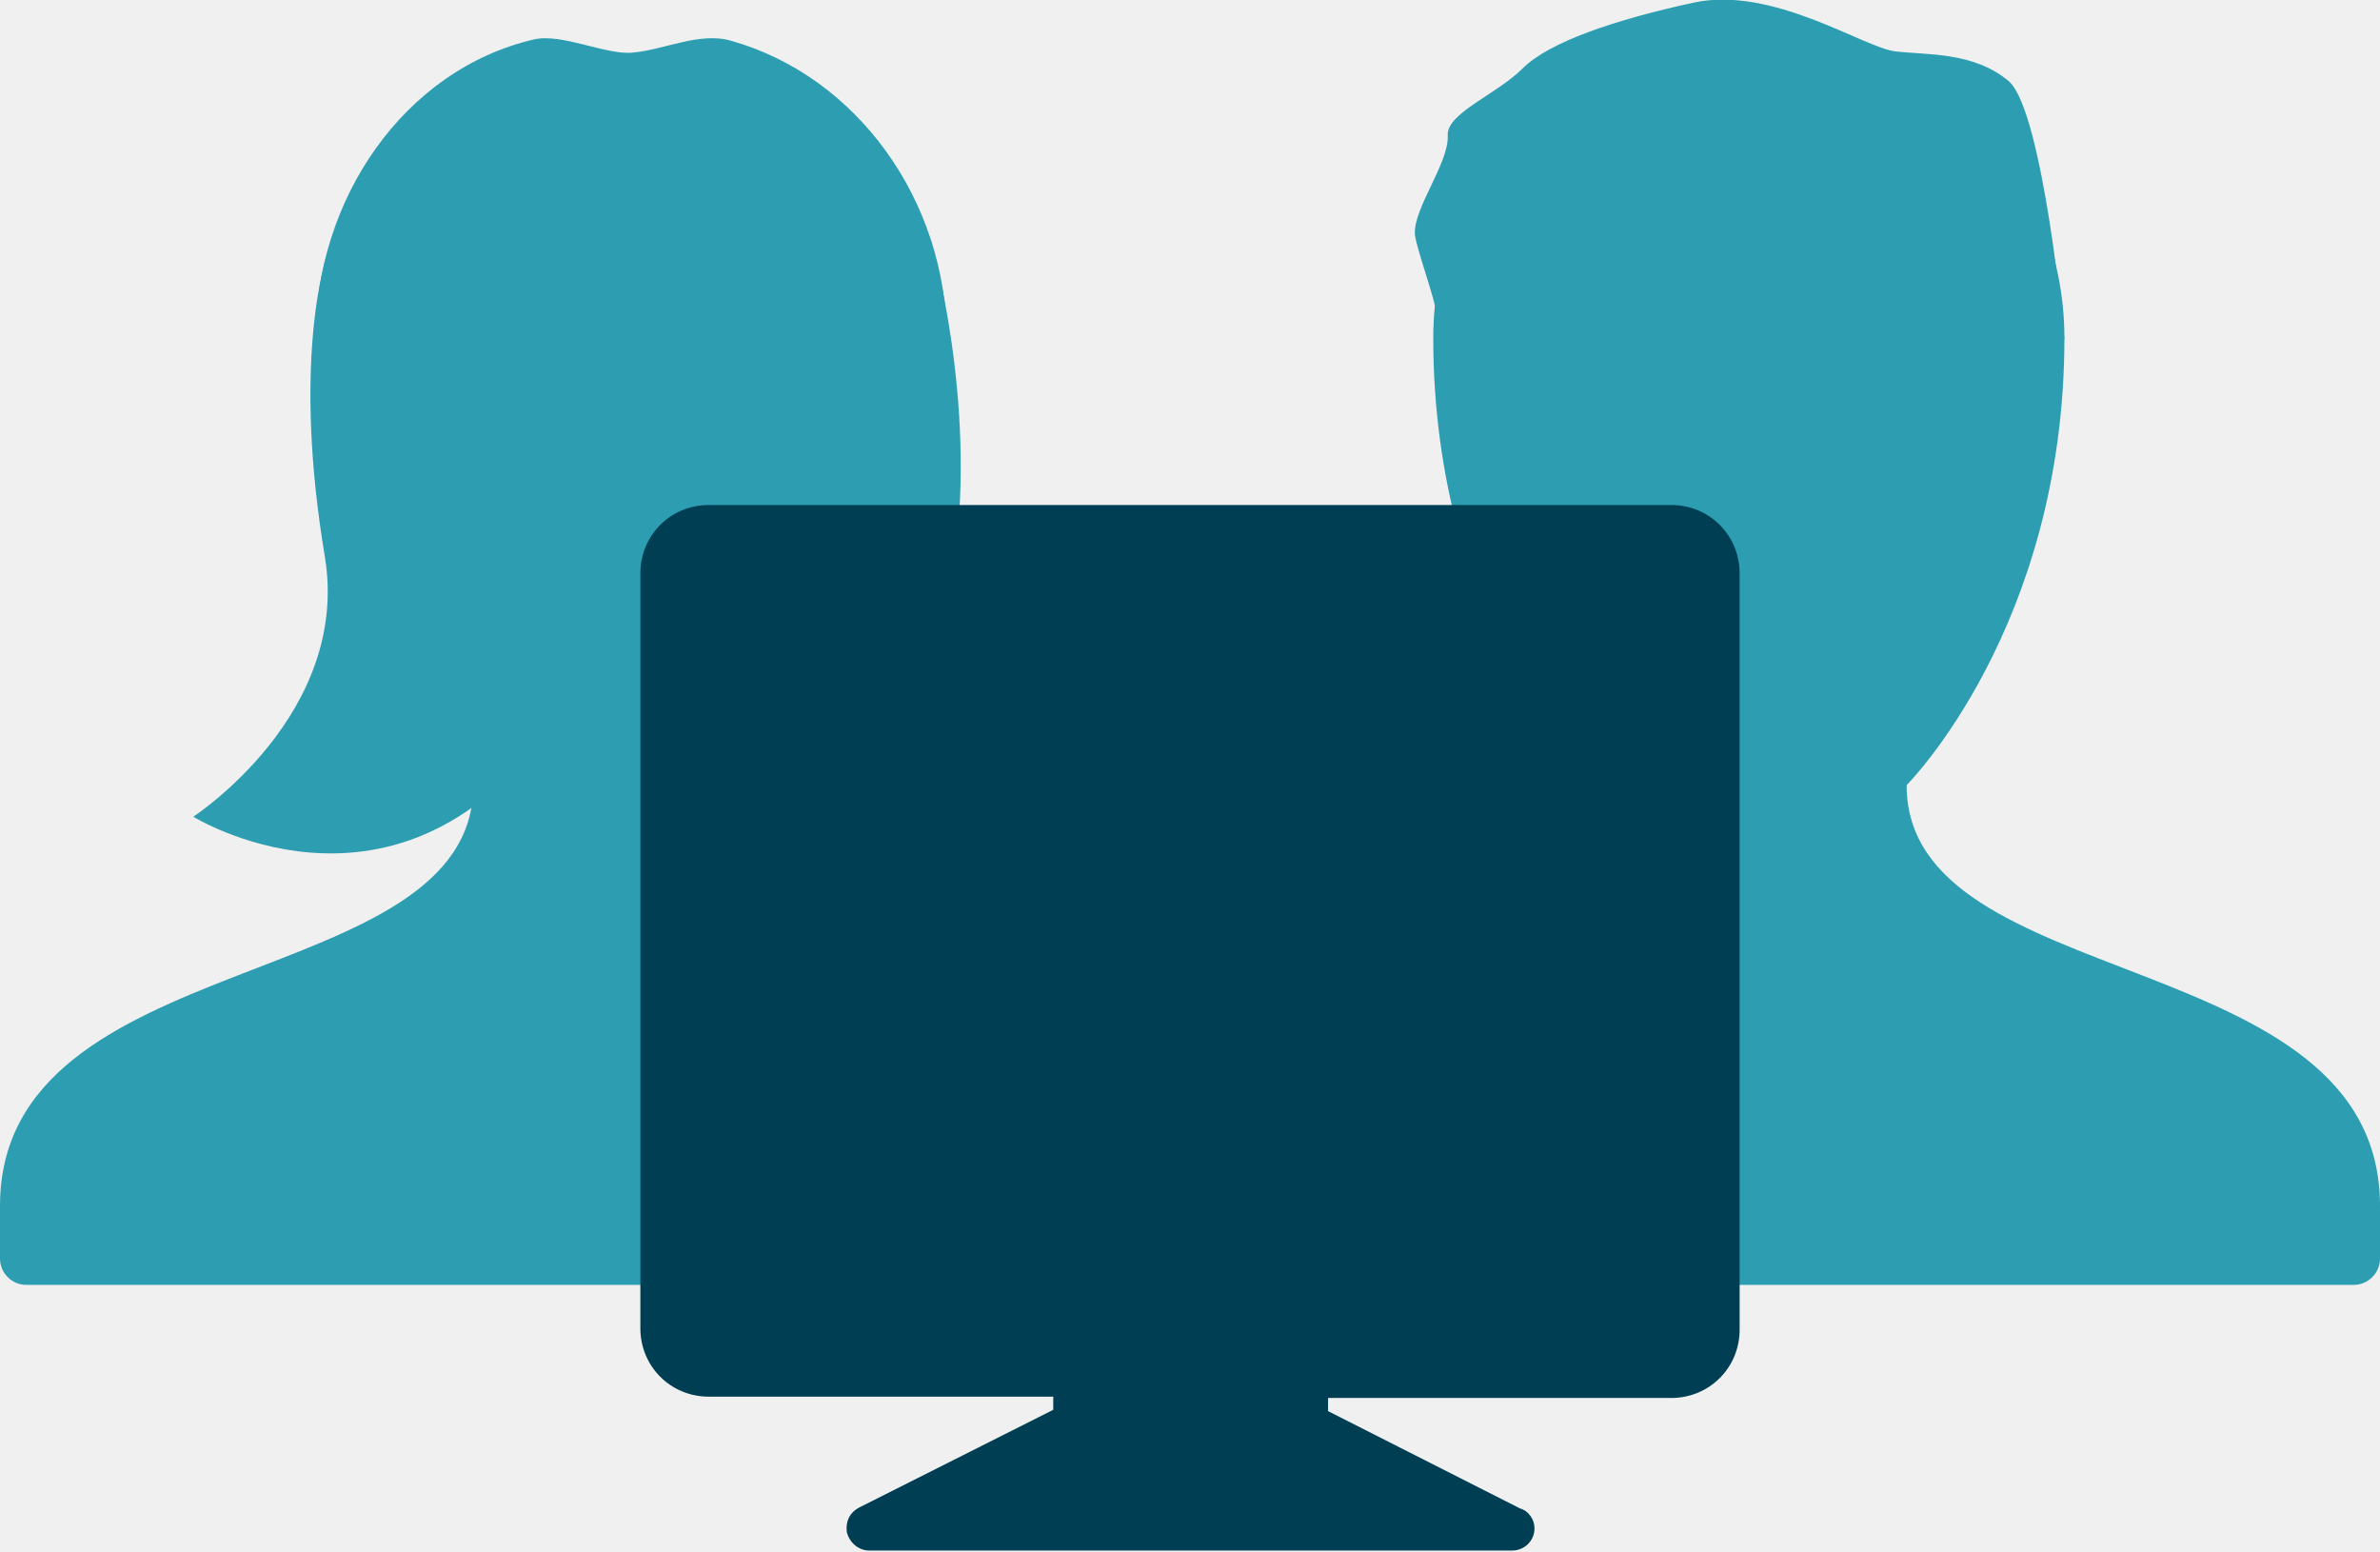
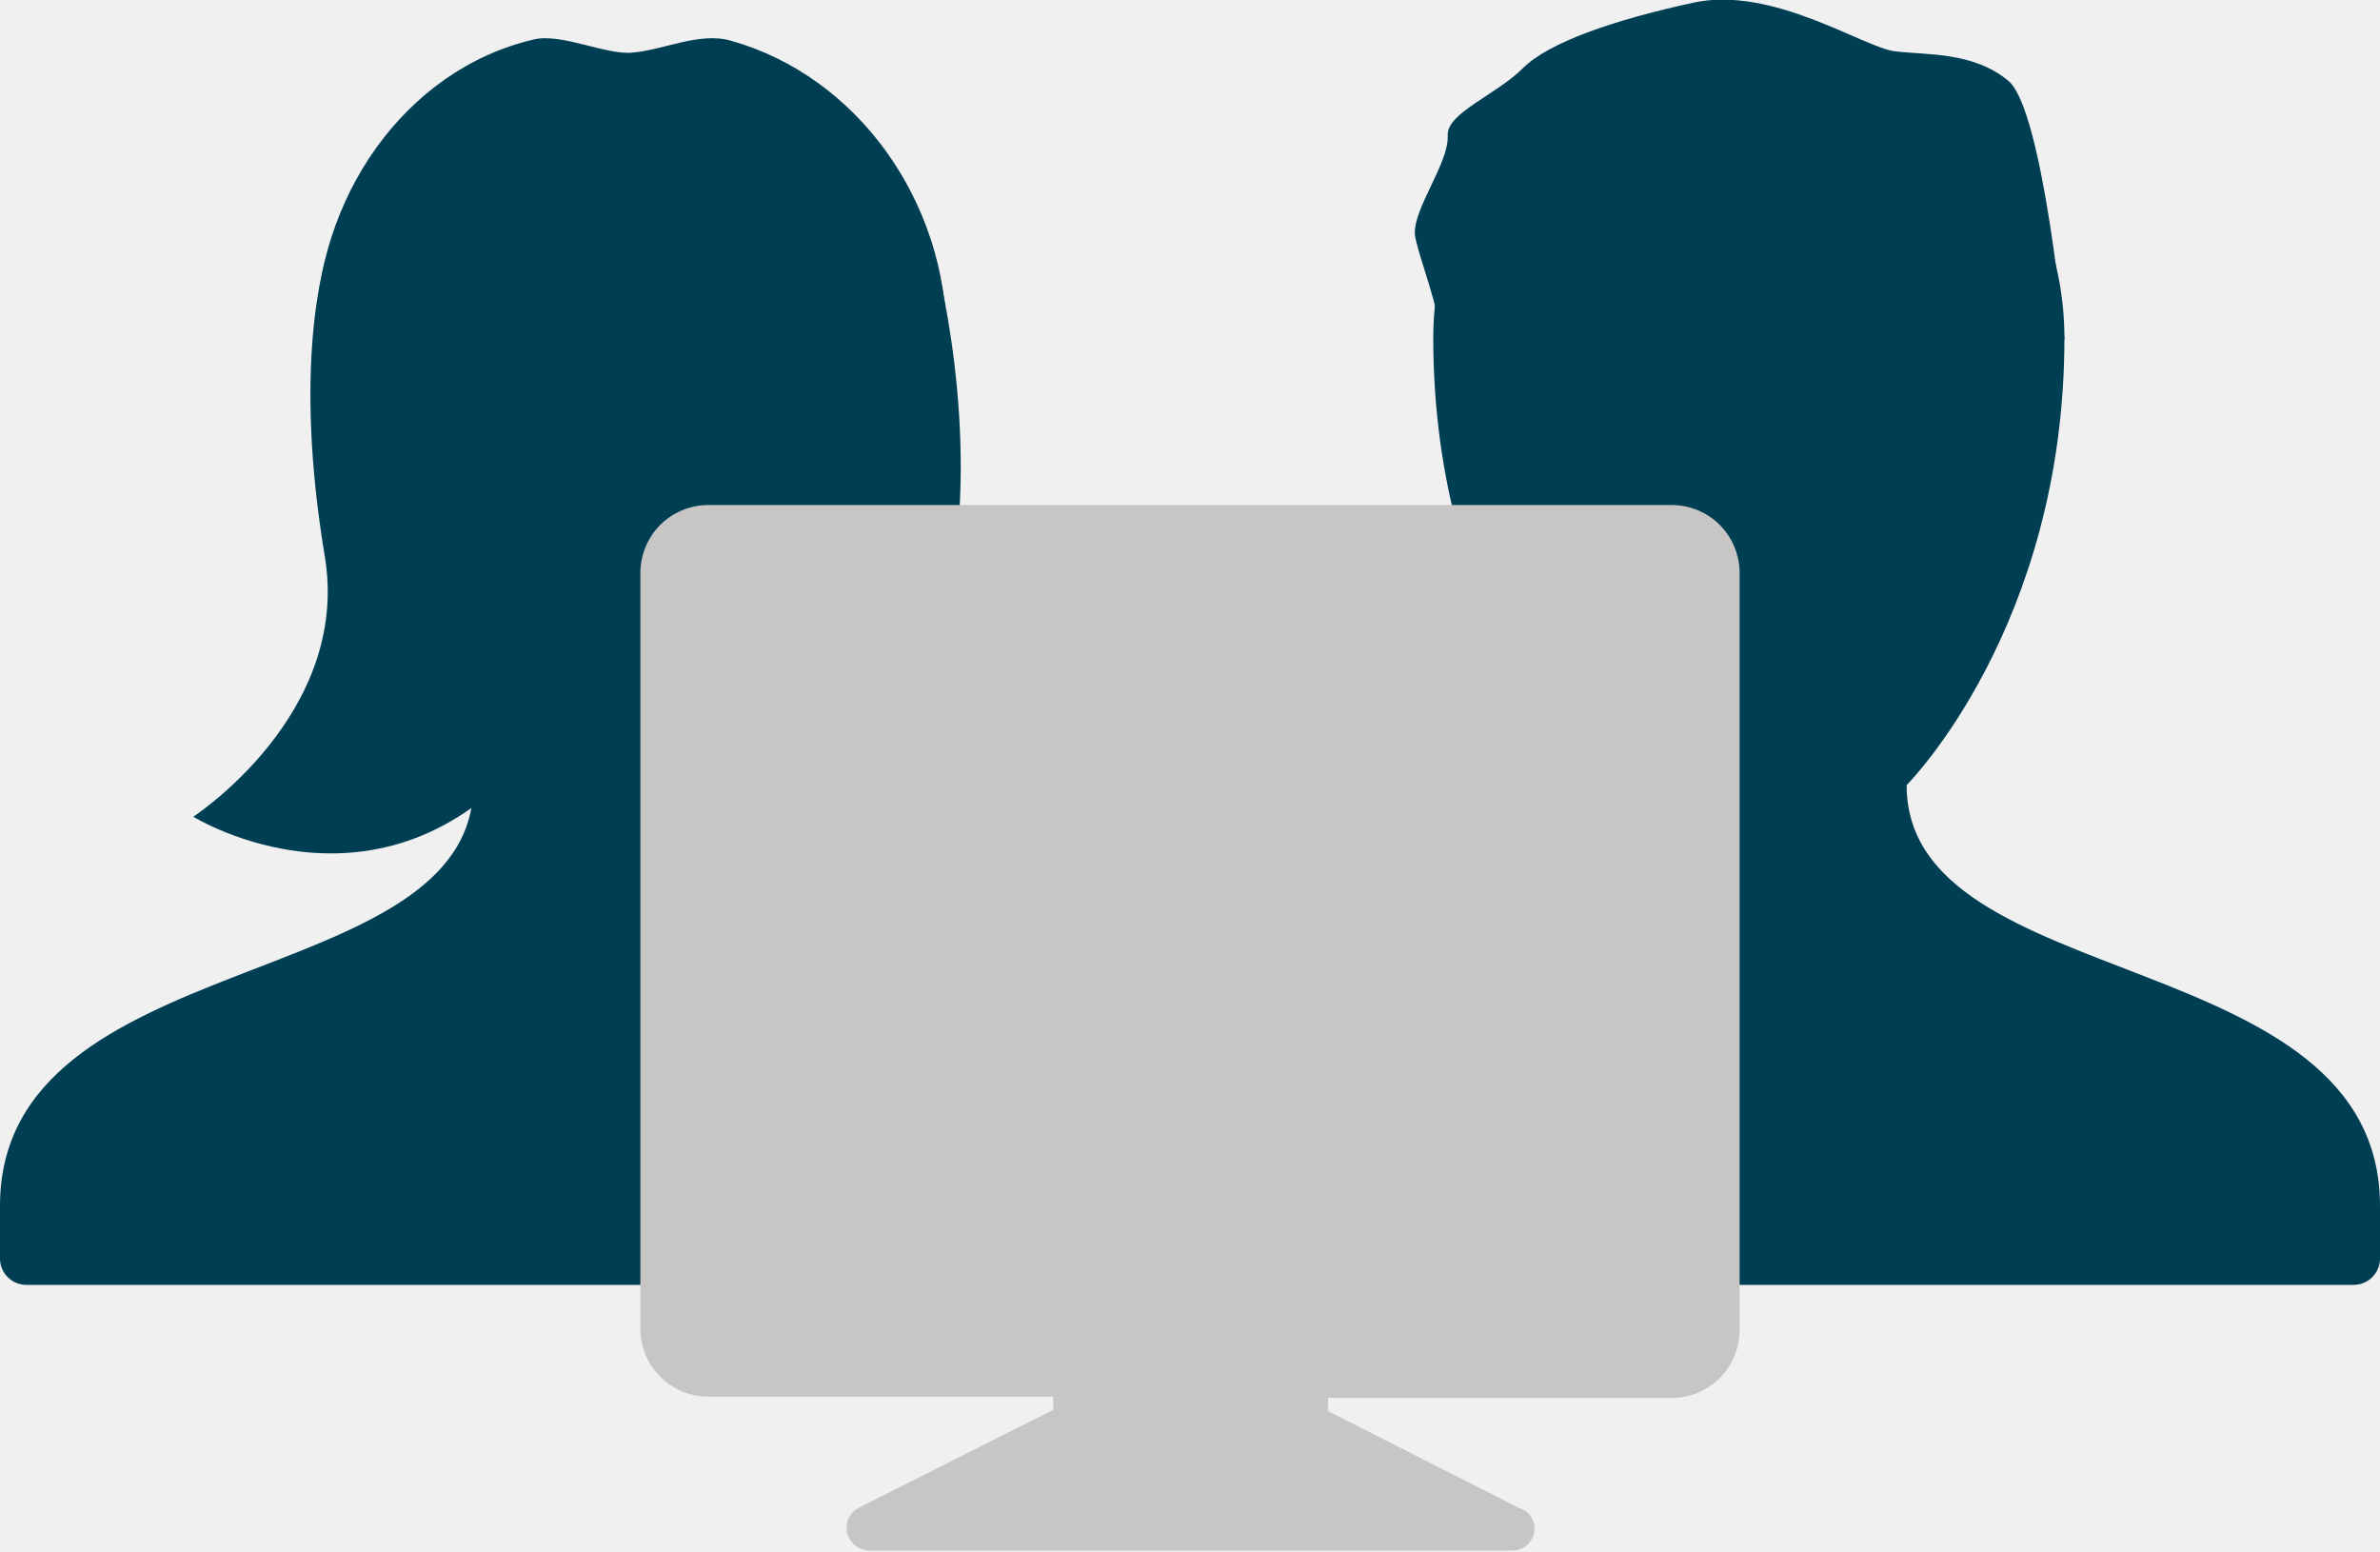
<svg xmlns="http://www.w3.org/2000/svg" version="1.1" id="Layer_1" x="0px" y="0px" viewBox="0 0 181 118" style="enable-background:new 0 0 181 118;" xml:space="preserve">
  <style type="text/css">
- 	.st0{fill:#003E54;}
- 	.st1{fill:#2D9EB2;}
- 	.st2{fill:#00A651;}
- 	.st3{fill:#2D9EB2;stroke:#FFFFFF;stroke-width:2;stroke-miterlimit:10;}
- 	.st4{fill:#2D9EB2;stroke:#FFFFFF;stroke-width:3;stroke-miterlimit:10;}
- 	.st5{fill:#2D9EB2;stroke:#003E54;stroke-width:2;stroke-miterlimit:10;}
- 	.st6{fill:none;stroke:#000000;stroke-width:8;stroke-linecap:round;stroke-miterlimit:10;}
- 	.st7{fill:none;stroke:#000000;stroke-width:8;stroke-linecap:round;stroke-linejoin:round;stroke-miterlimit:10;}
- 	.st8{fill:none;stroke:#000000;stroke-width:11.783;stroke-linecap:round;stroke-miterlimit:10;}
- 	.st9{fill:none;stroke:#000000;stroke-width:11.783;stroke-linecap:round;stroke-linejoin:round;stroke-miterlimit:10;}
- 	.st10{fill:none;stroke:#2D9EB2;stroke-width:11.783;stroke-linecap:round;stroke-miterlimit:10;}
- 	.st11{fill:none;stroke:#2D9EB2;stroke-width:10;stroke-linecap:round;stroke-linejoin:round;stroke-miterlimit:10;}
+ 	.st0{fill:#FFFFFF;}
+ 	.st1{fill:#003E54;}
+ 	.st2{fill:#2D9EB2;}
+ 	.st3{fill:#00A651;}
+ 	.st4{fill:#77AD39;}
+ 	.st5{fill:#2D9EB2;stroke:#FFFFFF;stroke-width:3;stroke-miterlimit:10;}
+ 	.st6{fill:#2D9EB2;stroke:#FFFFFF;stroke-width:2;stroke-miterlimit:10;}
+ 	.st7{clip-path:url(#XMLID_441_);}
+ 	.st8{fill:#2D9EB2;stroke:#003E54;stroke-width:2;stroke-miterlimit:10;}
+ 	.st9{fill:none;stroke:#000000;stroke-width:8;stroke-linecap:round;stroke-miterlimit:10;}
+ 	.st10{fill:none;stroke:#000000;stroke-width:8;stroke-linecap:round;stroke-linejoin:round;stroke-miterlimit:10;}
+ 	.st11{fill:none;stroke:#000000;stroke-width:11.783;stroke-linecap:round;stroke-miterlimit:10;}
+ 	.st12{fill:none;stroke:#000000;stroke-width:11.783;stroke-linecap:round;stroke-linejoin:round;stroke-miterlimit:10;}
+ 	.st13{fill:none;stroke:#FFC247;stroke-width:11.783;stroke-linecap:round;stroke-miterlimit:10;}
+ 	.st14{fill:#FFC247;}
+ 	.st15{fill:none;stroke:#FFC247;stroke-width:10;stroke-linecap:round;stroke-linejoin:round;stroke-miterlimit:10;}
+ 	.st16{fill:#C7C6C5;}
</style>
-   <g id="XMLID_192_">
-     <path id="XMLID_195_" class="st1" d="M181,95.7c0,1.1-0.9,2-2,2H87c-1.1,0-2-0.9-2-2v-4c0-20,36-16,36-32c0,0-12-12-12-34   c0-13.2,10.8-24,24-24s24,10.8,24,24c0,22-12,34-12,34c0,16,36,12,36,32V95.7z" />
+   <g id="XMLID_373_">
+     <g id="XMLID_192_">
+       <path id="XMLID_195_" class="st1" d="M181,95.7c0,1.1-0.9,2-2,2H87c-1.1,0-2-0.9-2-2v-4c0-20,36-16,36-32c0,0-12-12-12-34    c0-13.2,10.8-24,24-24s24,10.8,24,24c0,22-12,34-12,34c0,16,36,12,36,32V95.7z" />
+     </g>
+     <g id="XMLID_194_">
+       <path id="XMLID_329_" class="st1" d="M95.9,95.7c0,1.1-0.9,2-2,2H2c-1.1,0-2-0.9-2-2v-4c0-20,36-16,36-32c0,0-12-12-12-34    C24,15.2,30.7,5.3,40.6,3c2.1-0.5,5.5,1.2,7.5,1c2.4-0.2,5.1-1.6,7.5-0.9c9.6,2.7,16.4,12.2,16.4,22.7c0,22-12,34-12,34    c0,16,36,12,36,32V95.7z" />
+     </g>
+     <path id="XMLID_5_" class="st1" d="M25.2,18.3c-0.7,1.8-2.9,9.6-0.5,24c2,12-10,19.8-10,19.8s14.8,9.2,26.4-5.8   S25.9,16.4,25.2,18.3z" />
+     <path id="XMLID_39_" class="st1" d="M70.8,18.3c0,0,3.5,12,1.8,24.2c-1.3,9.1,8.7,21.4,8.7,21.4s-14.8,7.3-26.4-7.7   S70.8,18.3,70.8,18.3z" />
+     <path id="XMLID_34_" class="st1" d="M157,25.8c0,0-1.6-17.2-4.2-19.6c-2.7-2.3-6.3-2-8.7-2.3s-9.3-5-15.3-3.7c-6,1.3-11,3-13,5   s-5.8,3.4-5.7,5.1c0.1,2.1-2.6,5.5-2.5,7.5c0.1,1.1,1.5,4.7,1.8,6.7C109.7,26.6,157,25.8,157,25.8z" />
  </g>
-   <g id="XMLID_194_">
-     <path id="XMLID_329_" class="st1" d="M95.9,95.7c0,1.1-0.9,2-2,2H2c-1.1,0-2-0.9-2-2v-4c0-20,36-16,36-32c0,0-12-12-12-34   C24,15.2,30.7,5.3,40.6,3c2.1-0.5,5.5,1.2,7.5,1c2.4-0.2,5.1-1.6,7.5-0.9c9.6,2.7,16.4,12.2,16.4,22.7c0,22-12,34-12,34   c0,16,36,12,36,32V95.7z" />
-   </g>
-   <path id="XMLID_5_" class="st1" d="M25.2,18.3c-0.7,1.8-2.9,9.6-0.5,24c2,12-10,19.8-10,19.8s14.8,9.2,26.4-5.8S25.9,16.4,25.2,18.3  z" />
-   <path id="XMLID_39_" class="st1" d="M70.8,18.3c0,0,3.5,12,1.8,24.2c-1.3,9.1,8.7,21.4,8.7,21.4s-14.8,7.3-26.4-7.7  S70.8,18.3,70.8,18.3z" />
-   <path id="XMLID_34_" class="st1" d="M157,25.8c0,0-1.6-17.2-4.2-19.6c-2.7-2.3-6.3-2-8.7-2.3s-9.3-5-15.3-3.7c-6,1.3-11,3-13,5  s-5.8,3.4-5.7,5.1c0.1,2.1-2.6,5.5-2.5,7.5c0.1,1.1,1.5,4.7,1.8,6.7C109.7,26.6,157,25.8,157,25.8z" />
  <g id="XMLID_326_">
    <g id="XMLID_327_">
-       <path id="XMLID_55_" class="st0" d="M132.3,43.6v57.5c0,2.9-2.3,5.2-5.2,5.2h-26.1v1l14.6,7.4c0.7,0.2,1.1,0.9,1.1,1.5    c0,1-0.8,1.7-1.7,1.7H66.1c-0.8,0-1.5-0.6-1.7-1.4c-0.1-0.8,0.2-1.5,1-1.9l14.7-7.4v-1H53.9c-2.9,0-5.2-2.3-5.2-5.2V43.6    c0-2.9,2.3-5.2,5.2-5.2h73.2C130,38.4,132.3,40.7,132.3,43.6z" />
+       <path id="XMLID_388_" class="st16" d="M132.3,43.6v57.5c0,2.9-2.3,5.2-5.2,5.2h-26.1v1l14.6,7.4c0.7,0.2,1.1,0.9,1.1,1.5    c0,1-0.8,1.7-1.7,1.7H66.1c-0.8,0-1.5-0.6-1.7-1.4c-0.1-0.8,0.2-1.5,1-1.9l14.7-7.4v-1H53.9c-2.9,0-5.2-2.3-5.2-5.2V43.6    c0-2.9,2.3-5.2,5.2-5.2h73.2C130,38.4,132.3,40.7,132.3,43.6z" />
    </g>
  </g>
</svg>
